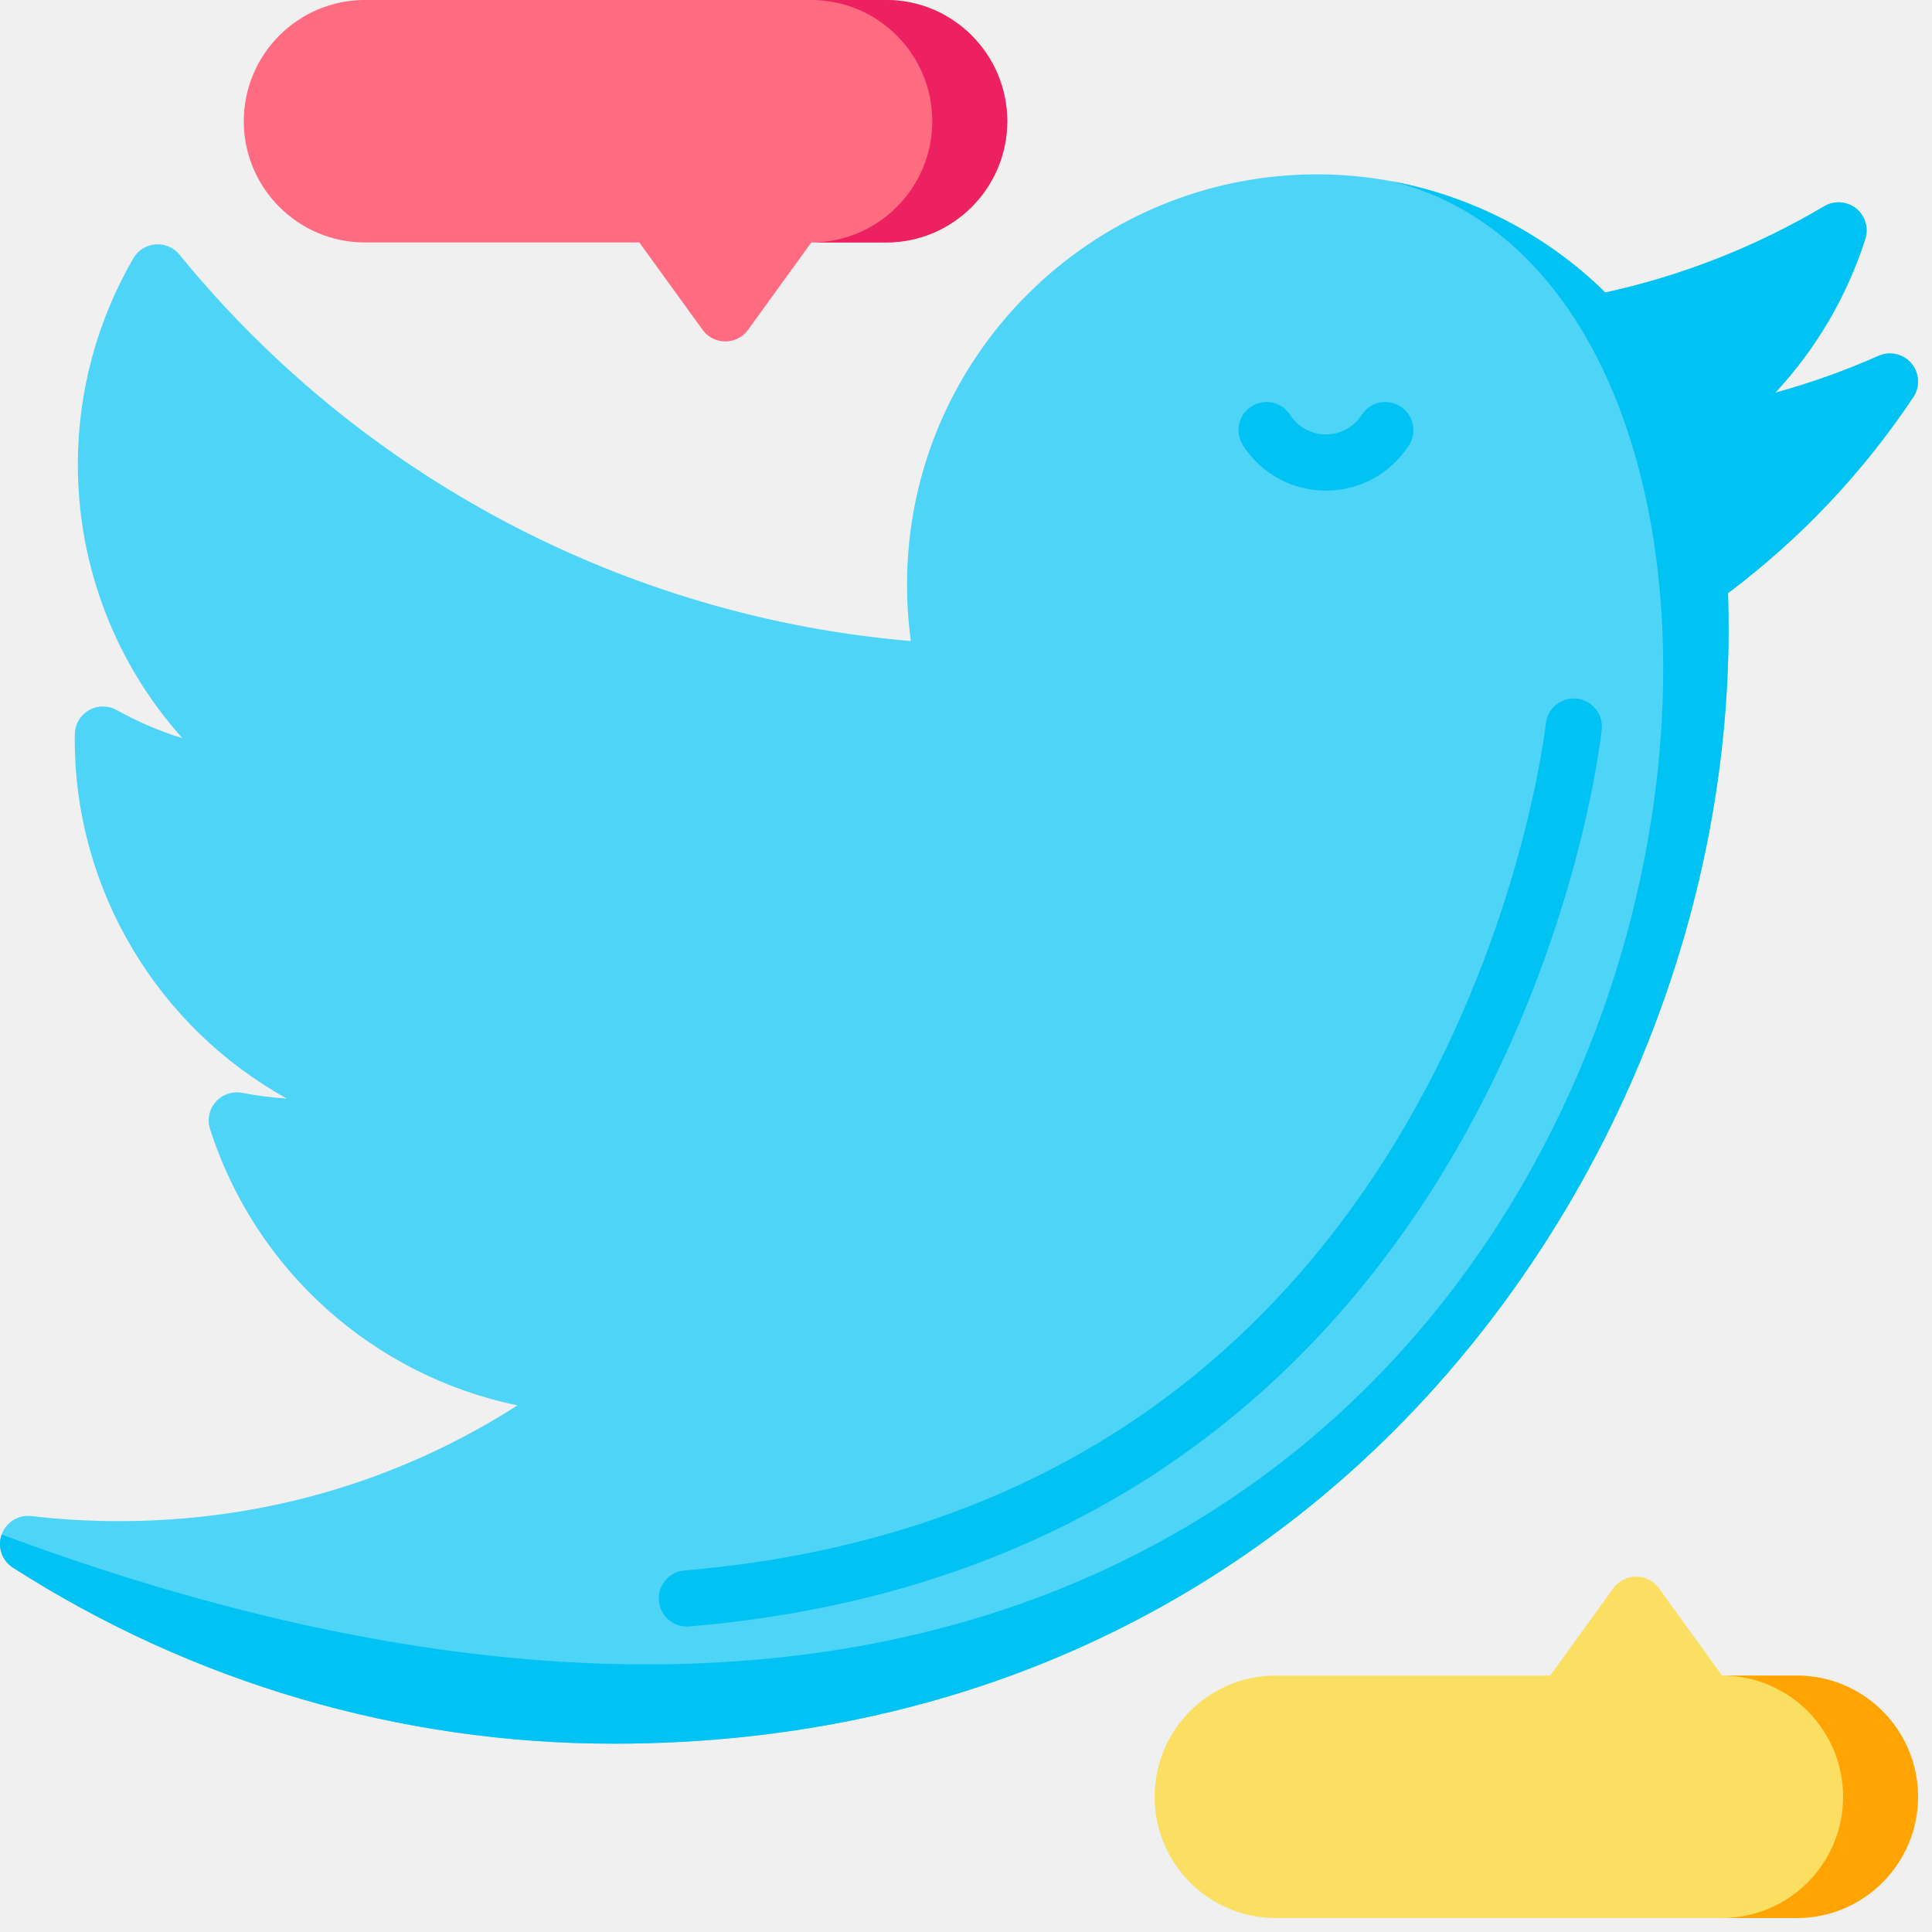
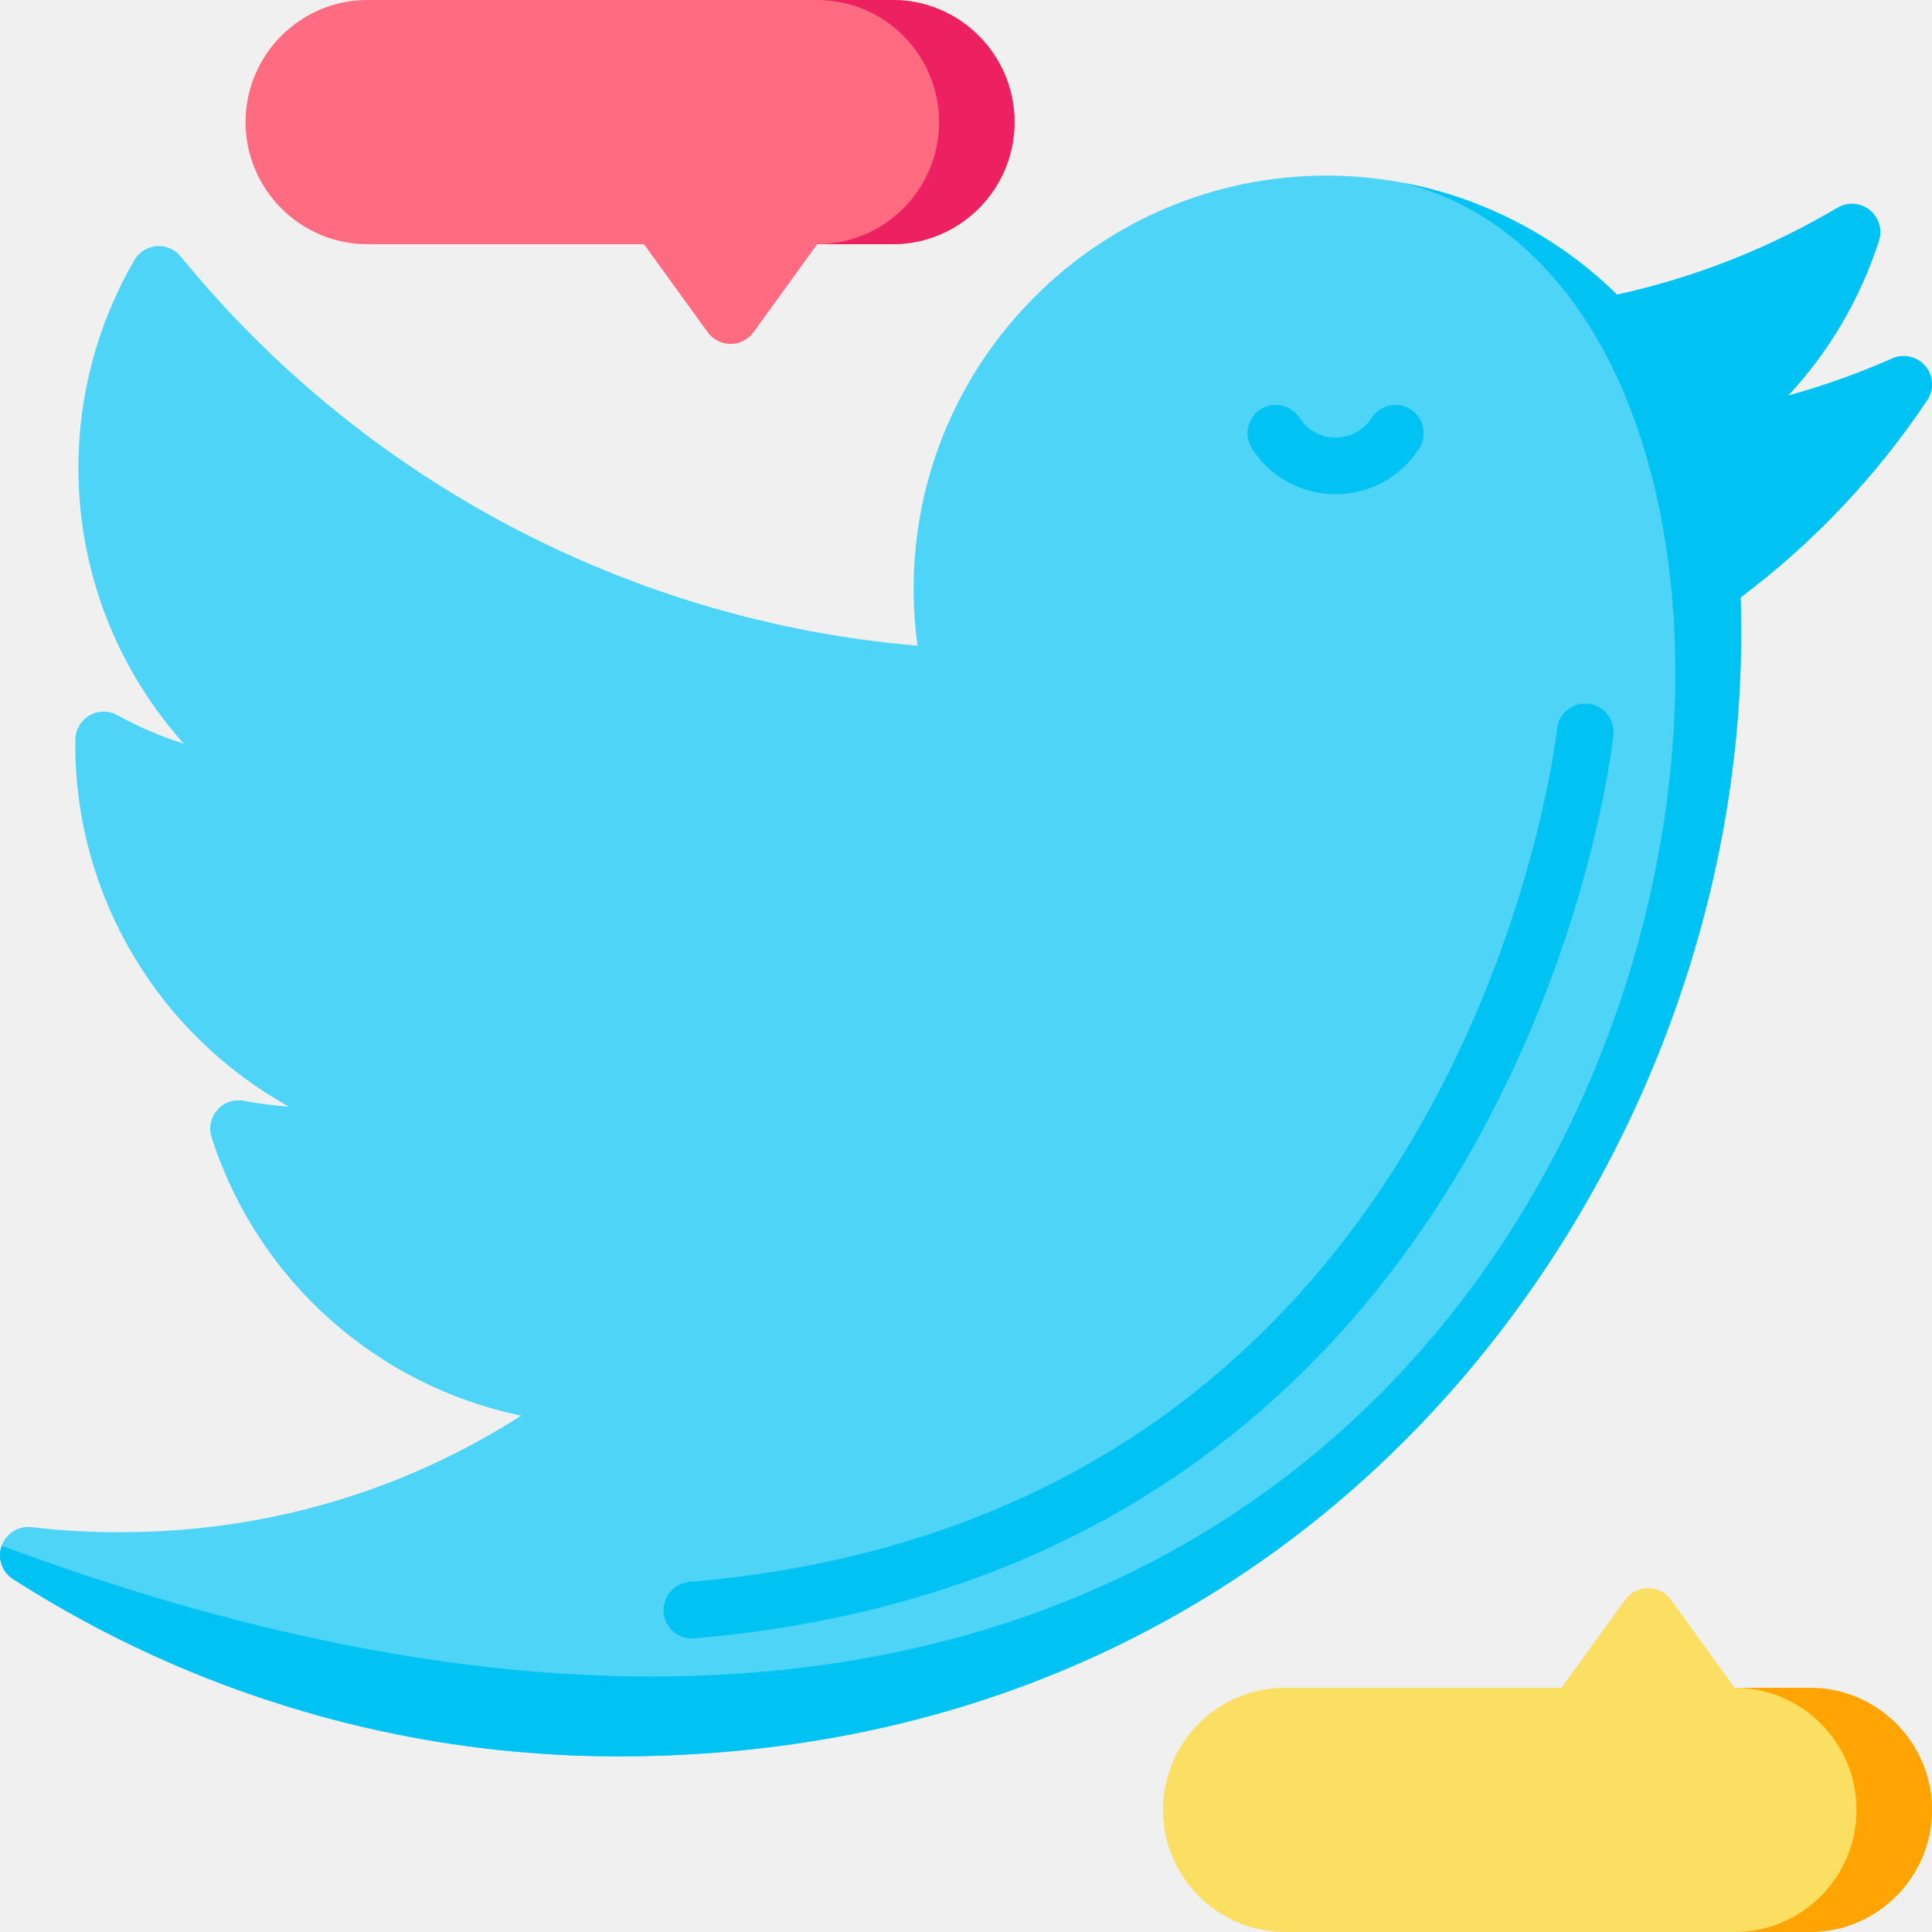
- <svg xmlns="http://www.w3.org/2000/svg" width="76" height="76" viewBox="0 0 76 76" fill="none">
+ <svg xmlns="http://www.w3.org/2000/svg" width="50" height="50" viewBox="0 0 50 50" fill="none">
  <g clip-path="url(#clip0)">
-     <path d="M75.264 15.623C73.278 18.597 70.829 21.188 67.976 23.332C67.99 23.79 67.998 24.259 67.998 24.732C67.998 35.374 63.883 46.147 56.708 54.286C52.816 58.702 48.185 62.172 42.943 64.601C37.239 67.243 30.924 68.586 24.175 68.592H24.14C15.749 68.592 7.578 66.197 0.509 61.667C0.075 61.389 -0.109 60.849 0.065 60.364C0.239 59.88 0.724 59.578 1.235 59.639C2.362 59.772 3.525 59.838 4.691 59.838C10.324 59.838 15.687 58.273 20.355 55.285C14.733 54.122 10.06 50.021 8.263 44.412C8.143 44.041 8.23 43.634 8.488 43.343C8.747 43.051 9.141 42.917 9.524 42.99C10.108 43.102 10.696 43.177 11.284 43.214C6.259 40.434 2.941 35.069 2.941 29.088C2.941 29.007 2.941 28.933 2.944 28.857C2.958 28.472 3.171 28.123 3.506 27.933C3.84 27.744 4.25 27.743 4.586 27.93C5.41 28.388 6.281 28.761 7.178 29.042C4.555 26.117 3.062 22.3 3.062 18.267C3.062 15.422 3.818 12.619 5.246 10.159C5.429 9.845 5.753 9.64 6.116 9.613C6.477 9.585 6.829 9.735 7.059 10.016C14.203 18.781 24.626 24.269 35.831 25.217C35.731 24.484 35.681 23.739 35.681 22.987C35.681 14.094 42.918 6.858 51.813 6.858C52.816 6.858 53.811 6.953 54.785 7.137C57.925 7.729 60.853 9.246 63.149 11.506C66.185 10.843 69.078 9.702 71.76 8.114C72.155 7.88 72.653 7.913 73.012 8.199C73.37 8.485 73.515 8.964 73.376 9.4C72.65 11.667 71.436 13.725 69.834 15.448C71.225 15.066 72.582 14.583 73.895 13.999C74.346 13.799 74.874 13.921 75.19 14.297C75.507 14.673 75.537 15.214 75.264 15.623V15.623Z" fill="#4DD4F7" />
-     <path d="M39.622 4.769C39.622 7.398 37.486 9.537 34.862 9.537H31.915L29.427 12.974C29.219 13.261 28.886 13.431 28.531 13.431C28.177 13.431 27.844 13.261 27.637 12.974L25.149 9.537H14.35C11.726 9.537 9.59 7.398 9.59 4.769C9.59 2.14 11.726 0 14.35 0H34.862C37.486 0 39.622 2.14 39.622 4.769Z" fill="#FF6B81" />
-     <path d="M75.45 70.681C75.45 73.31 73.315 75.45 70.69 75.45H50.178C47.554 75.45 45.42 73.31 45.42 70.681C45.42 68.052 47.554 65.913 50.178 65.913H60.979L63.465 62.476C63.673 62.189 64.006 62.019 64.361 62.019C64.714 62.019 65.049 62.189 65.257 62.476L67.743 65.913H70.69C73.315 65.913 75.45 68.052 75.45 70.681Z" fill="#FBDF63" />
-     <path d="M62.025 27.482C61.418 27.417 60.873 27.858 60.809 28.465C60.801 28.542 59.945 36.235 55.338 44.182C52.644 48.829 49.215 52.636 45.144 55.498C40.054 59.078 33.925 61.19 26.927 61.778C26.319 61.829 25.867 62.363 25.919 62.972C25.967 63.548 26.45 63.984 27.019 63.984C27.05 63.984 27.081 63.983 27.112 63.98C34.506 63.36 41.001 61.114 46.416 57.306C50.75 54.259 54.395 50.217 57.251 45.291C62.092 36.94 62.973 29.03 63.008 28.697C63.072 28.09 62.631 27.546 62.025 27.482V27.482Z" fill="#00C2F3" />
-     <path d="M55.094 15.991C54.581 15.66 53.897 15.808 53.566 16.321C53.255 16.802 52.73 17.089 52.159 17.089C51.589 17.089 51.063 16.802 50.752 16.321C50.421 15.808 49.737 15.66 49.224 15.991C48.712 16.322 48.564 17.006 48.895 17.519C49.614 18.634 50.834 19.3 52.159 19.3C53.484 19.3 54.704 18.634 55.423 17.519C55.754 17.006 55.607 16.322 55.094 15.991V15.991Z" fill="#00C2F3" />
-     <path d="M75.45 70.681C75.45 73.31 73.315 75.45 70.69 75.45H67.743C70.367 75.45 72.503 73.31 72.503 70.681C72.503 68.052 70.367 65.913 67.743 65.913H70.69C73.315 65.913 75.45 68.052 75.45 70.681Z" fill="#FFA402" />
-     <path d="M39.622 4.769C39.622 7.398 37.486 9.537 34.862 9.537H31.915C34.539 9.537 36.674 7.398 36.674 4.769C36.674 2.14 34.539 0 31.915 0H34.862C37.486 0 39.622 2.14 39.622 4.769Z" fill="#ED2061" />
-     <path d="M75.264 15.623C73.278 18.597 70.829 21.188 67.976 23.332C67.99 23.79 67.998 24.259 67.998 24.732C67.998 35.375 63.883 46.147 56.708 54.286C52.816 58.702 48.185 62.173 42.943 64.601C37.239 67.243 30.924 68.586 24.175 68.592H24.14C15.749 68.592 7.578 66.197 0.509 61.667C0.075 61.389 -0.109 60.849 0.065 60.364C66.266 85.005 77.34 12.806 54.785 7.137C57.925 7.729 60.853 9.246 63.149 11.506C66.185 10.843 69.078 9.702 71.76 8.114C72.155 7.88 72.653 7.913 73.013 8.199C73.371 8.485 73.515 8.964 73.376 9.4C72.65 11.667 71.436 13.725 69.834 15.448C71.225 15.066 72.582 14.583 73.895 13.999C74.346 13.799 74.874 13.921 75.191 14.297C75.507 14.673 75.537 15.214 75.264 15.623V15.623Z" fill="#00C2F3" />
+     <path d="M49.877 10.354C48.56 12.324 46.937 14.041 45.047 15.462C45.056 15.766 45.061 16.076 45.061 16.39C45.061 23.442 42.335 30.581 37.58 35.975C35.001 38.901 31.931 41.201 28.458 42.81C24.678 44.562 20.493 45.451 16.02 45.455H15.997C10.437 45.455 5.022 43.868 0.337 40.866C0.05 40.682 -0.072 40.324 0.043 40.003C0.158 39.682 0.48 39.481 0.818 39.523C1.566 39.61 2.336 39.654 3.108 39.654C6.842 39.654 10.396 38.617 13.489 36.637C9.764 35.866 6.667 33.148 5.476 29.432C5.396 29.186 5.454 28.916 5.625 28.723C5.797 28.529 6.058 28.44 6.312 28.489C6.698 28.564 7.088 28.613 7.478 28.638C4.147 26.795 1.949 23.24 1.949 19.276C1.949 19.223 1.949 19.174 1.951 19.123C1.96 18.868 2.102 18.637 2.323 18.511C2.545 18.386 2.816 18.385 3.039 18.509C3.585 18.812 4.162 19.06 4.757 19.246C3.019 17.308 2.029 14.778 2.029 12.105C2.029 10.22 2.53 8.362 3.477 6.732C3.598 6.524 3.812 6.389 4.053 6.37C4.292 6.352 4.525 6.451 4.678 6.638C9.412 12.446 16.319 16.083 23.745 16.711C23.679 16.226 23.645 15.731 23.645 15.233C23.645 9.34 28.441 4.545 34.336 4.545C35.001 4.545 35.66 4.607 36.306 4.729C38.386 5.122 40.327 6.127 41.848 7.625C43.86 7.186 45.777 6.43 47.554 5.377C47.816 5.222 48.146 5.244 48.385 5.434C48.622 5.623 48.718 5.94 48.626 6.229C48.144 7.731 47.34 9.096 46.278 10.237C47.2 9.984 48.099 9.664 48.969 9.277C49.268 9.145 49.618 9.226 49.828 9.475C50.038 9.724 50.057 10.082 49.877 10.354V10.354Z" fill="#4DD4F7" />
+     <path d="M26.257 3.16C26.257 4.902 24.842 6.32 23.102 6.32H21.149L19.501 8.598C19.363 8.788 19.143 8.9 18.907 8.9C18.673 8.9 18.452 8.788 18.314 8.598L16.666 6.32H9.51C7.771 6.32 6.355 4.902 6.355 3.16C6.355 1.418 7.771 0 9.51 0H23.102C24.842 0 26.257 1.418 26.257 3.16Z" fill="#FF6B81" />
+     <path d="M50 46.84C50 48.582 48.585 50 46.846 50H33.253C31.514 50 30.099 48.582 30.099 46.84C30.099 45.098 31.514 43.68 33.253 43.68H40.41L42.057 41.402C42.195 41.212 42.416 41.1 42.651 41.1C42.886 41.1 43.107 41.212 43.245 41.402L44.892 43.68H46.846C48.585 43.68 50 45.098 50 46.84Z" fill="#FBDF63" />
+     <path d="M41.103 18.212C40.701 18.169 40.34 18.461 40.298 18.863C40.292 18.914 39.725 24.012 36.672 29.279C34.887 32.359 32.614 34.882 29.917 36.778C26.544 39.15 22.482 40.55 17.845 40.94C17.441 40.973 17.142 41.328 17.176 41.731C17.208 42.113 17.528 42.402 17.905 42.402C17.925 42.402 17.946 42.401 17.967 42.399C22.867 41.988 27.171 40.5 30.759 37.977C33.632 35.957 36.047 33.278 37.94 30.014C41.148 24.48 41.731 19.238 41.755 19.017C41.797 18.615 41.505 18.254 41.103 18.212V18.212Z" fill="#00C2F3" />
+     <path d="M36.51 10.597C36.17 10.378 35.717 10.476 35.498 10.816C35.292 11.134 34.943 11.325 34.565 11.325C34.187 11.325 33.839 11.134 33.633 10.816C33.414 10.476 32.961 10.378 32.62 10.597C32.281 10.816 32.183 11.27 32.402 11.61C32.879 12.349 33.688 12.79 34.565 12.79C35.443 12.79 36.252 12.349 36.728 11.61C36.948 11.27 36.85 10.817 36.51 10.597V10.597Z" fill="#00C2F3" />
+     <path d="M50 46.84C50 48.582 48.585 50 46.846 50H44.892C46.632 50 48.047 48.582 48.047 46.84C48.047 45.098 46.632 43.68 44.892 43.68H46.846C48.585 43.68 50 45.098 50 46.84Z" fill="#FFA402" />
+     <path d="M26.257 3.16C26.257 4.902 24.842 6.32 23.102 6.32H21.149C22.889 6.32 24.304 4.902 24.304 3.16C24.304 1.418 22.889 0 21.149 0H23.102C24.842 0 26.257 1.418 26.257 3.16Z" fill="#ED2061" />
+     <path d="M49.877 10.354C48.56 12.324 46.937 14.041 45.047 15.462C45.056 15.766 45.061 16.076 45.061 16.39C45.061 23.442 42.335 30.581 37.58 35.975C35.001 38.901 31.931 41.201 28.458 42.811C24.678 44.562 20.493 45.451 16.02 45.455H15.997C10.437 45.455 5.022 43.868 0.337 40.866C0.05 40.682 -0.072 40.324 0.043 40.003C43.914 56.332 51.253 8.486 36.306 4.729C38.387 5.122 40.327 6.127 41.849 7.625C43.86 7.186 45.777 6.43 47.555 5.377C47.816 5.222 48.146 5.244 48.385 5.434C48.622 5.623 48.718 5.94 48.626 6.229C48.144 7.731 47.34 9.096 46.278 10.237C47.2 9.984 48.099 9.664 48.97 9.277C49.269 9.145 49.618 9.226 49.828 9.475C50.038 9.724 50.057 10.082 49.877 10.354V10.354Z" fill="#00C2F3" />
  </g>
  <defs>
    <clipPath id="clip0">
-       <rect width="75.45" height="75.45" fill="white" />
+       <rect width="50" height="50" fill="white" />
    </clipPath>
  </defs>
</svg>
